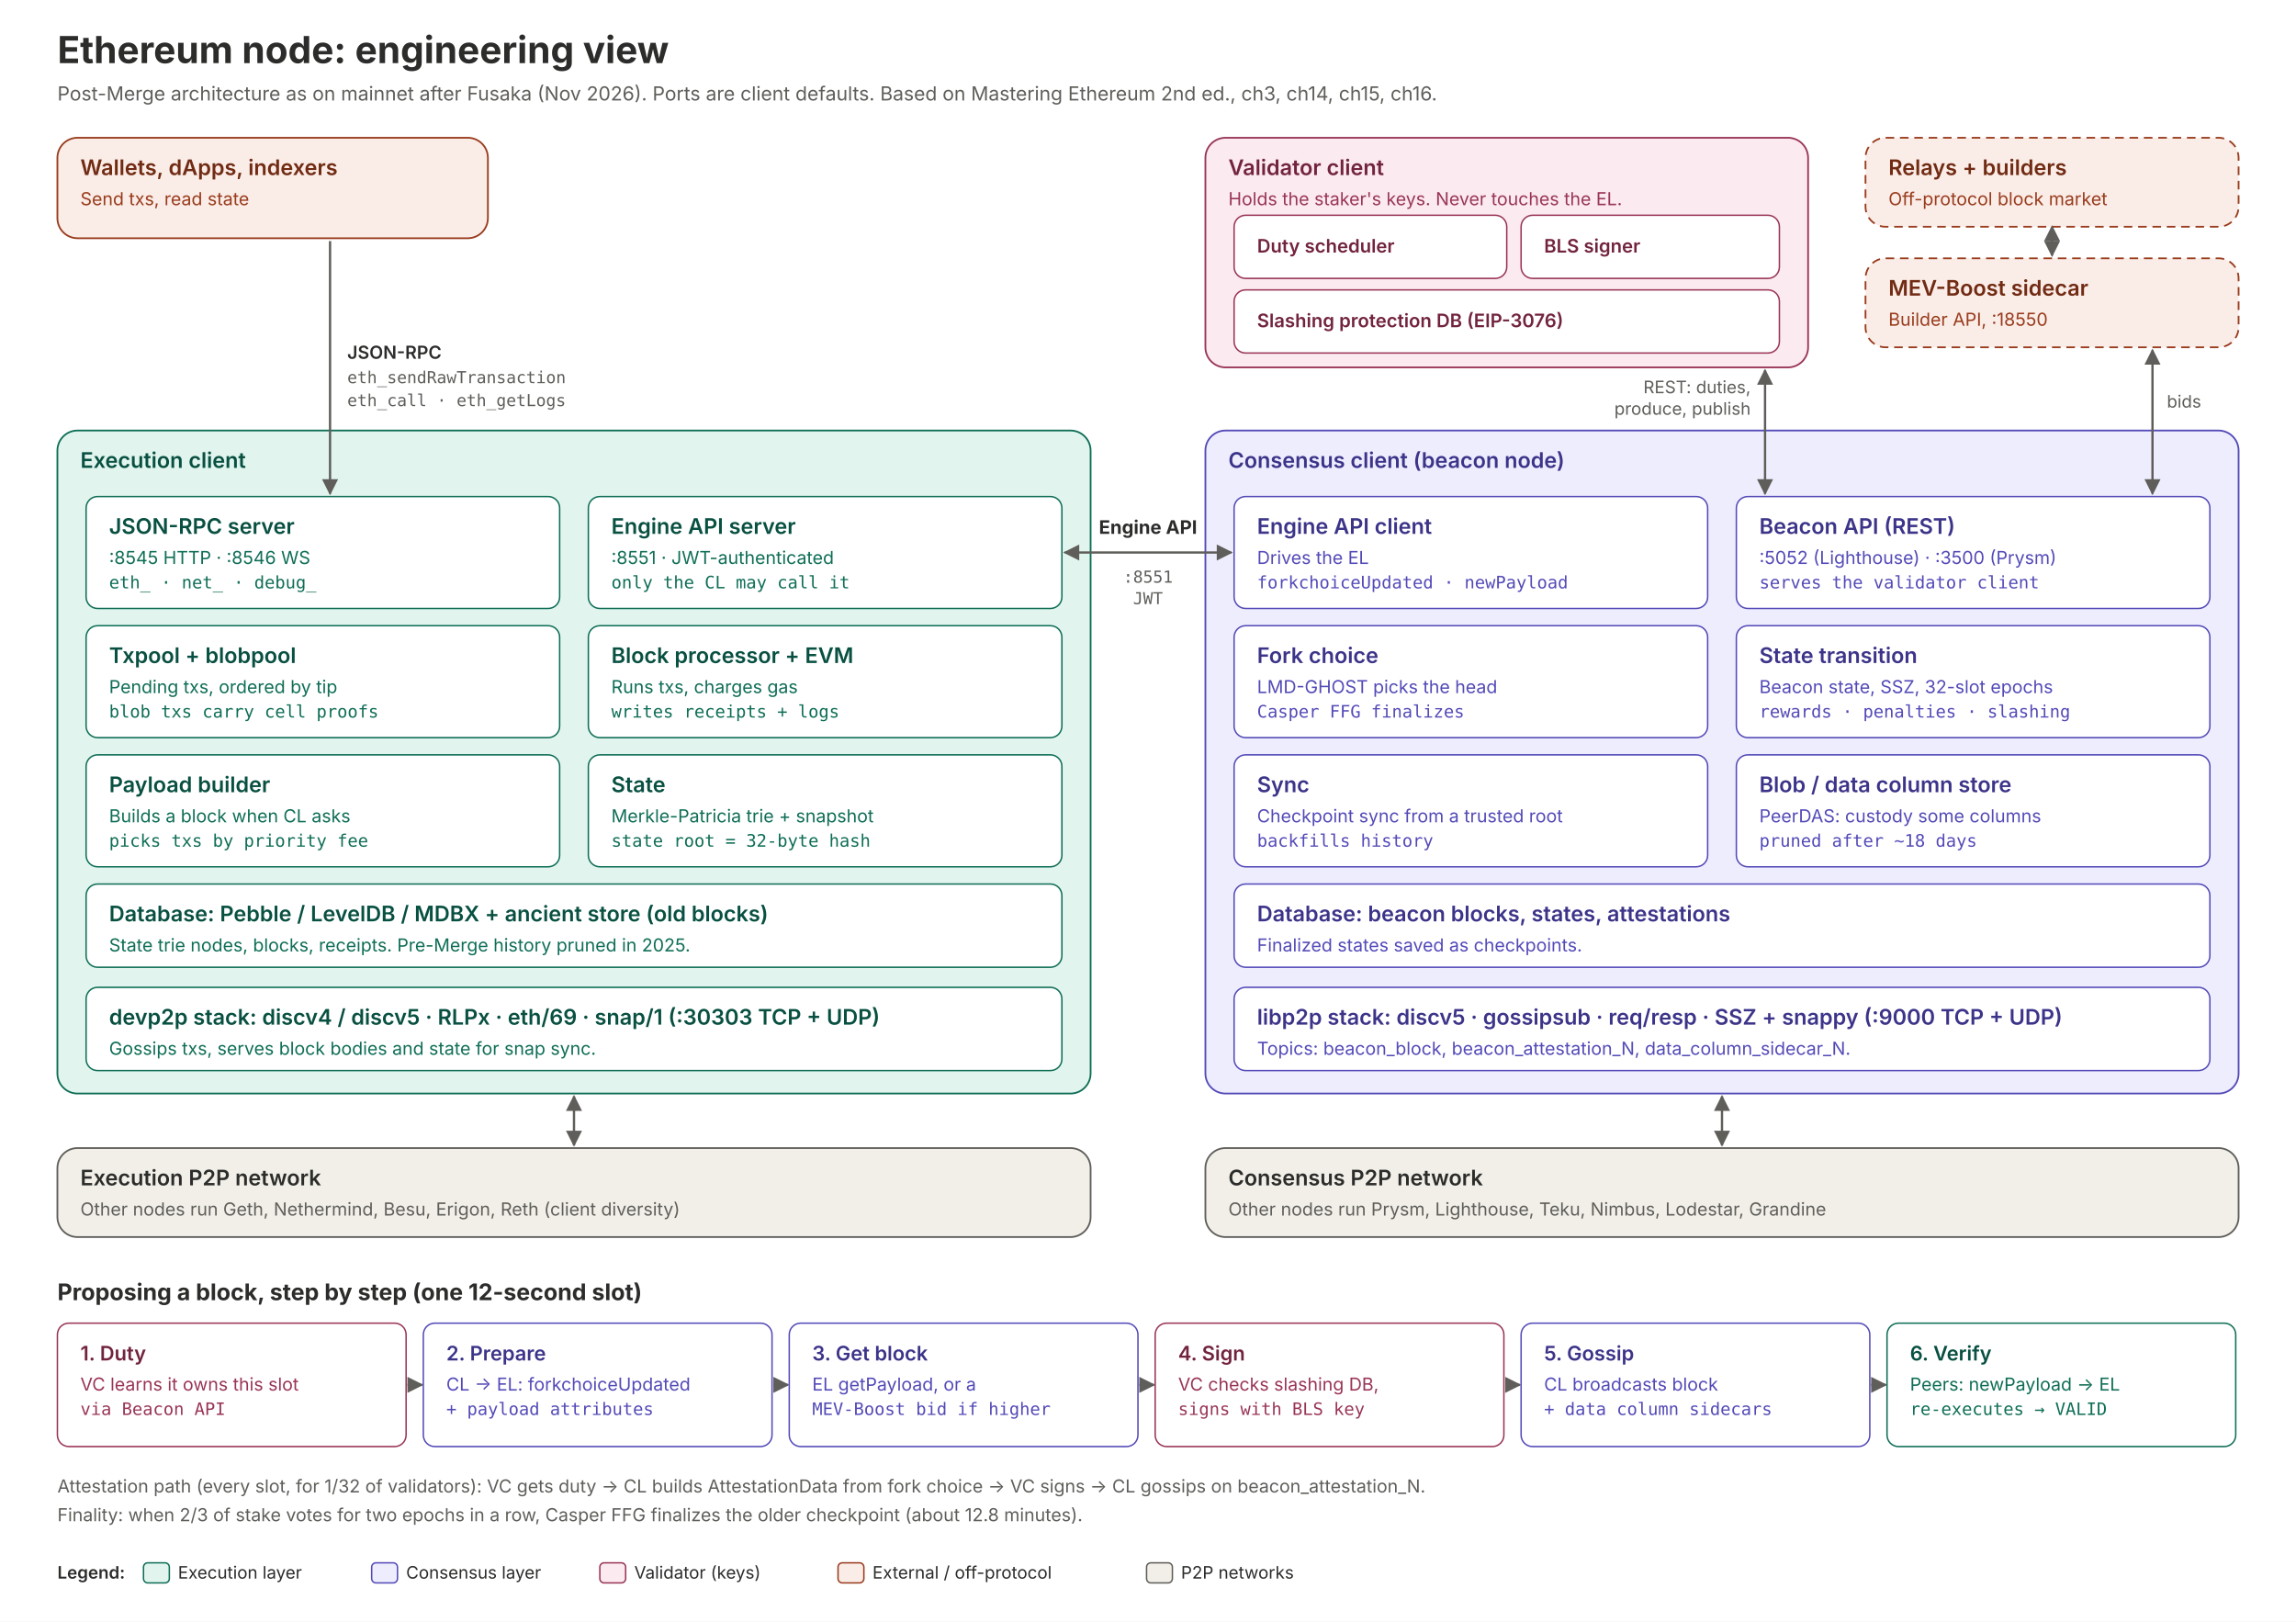
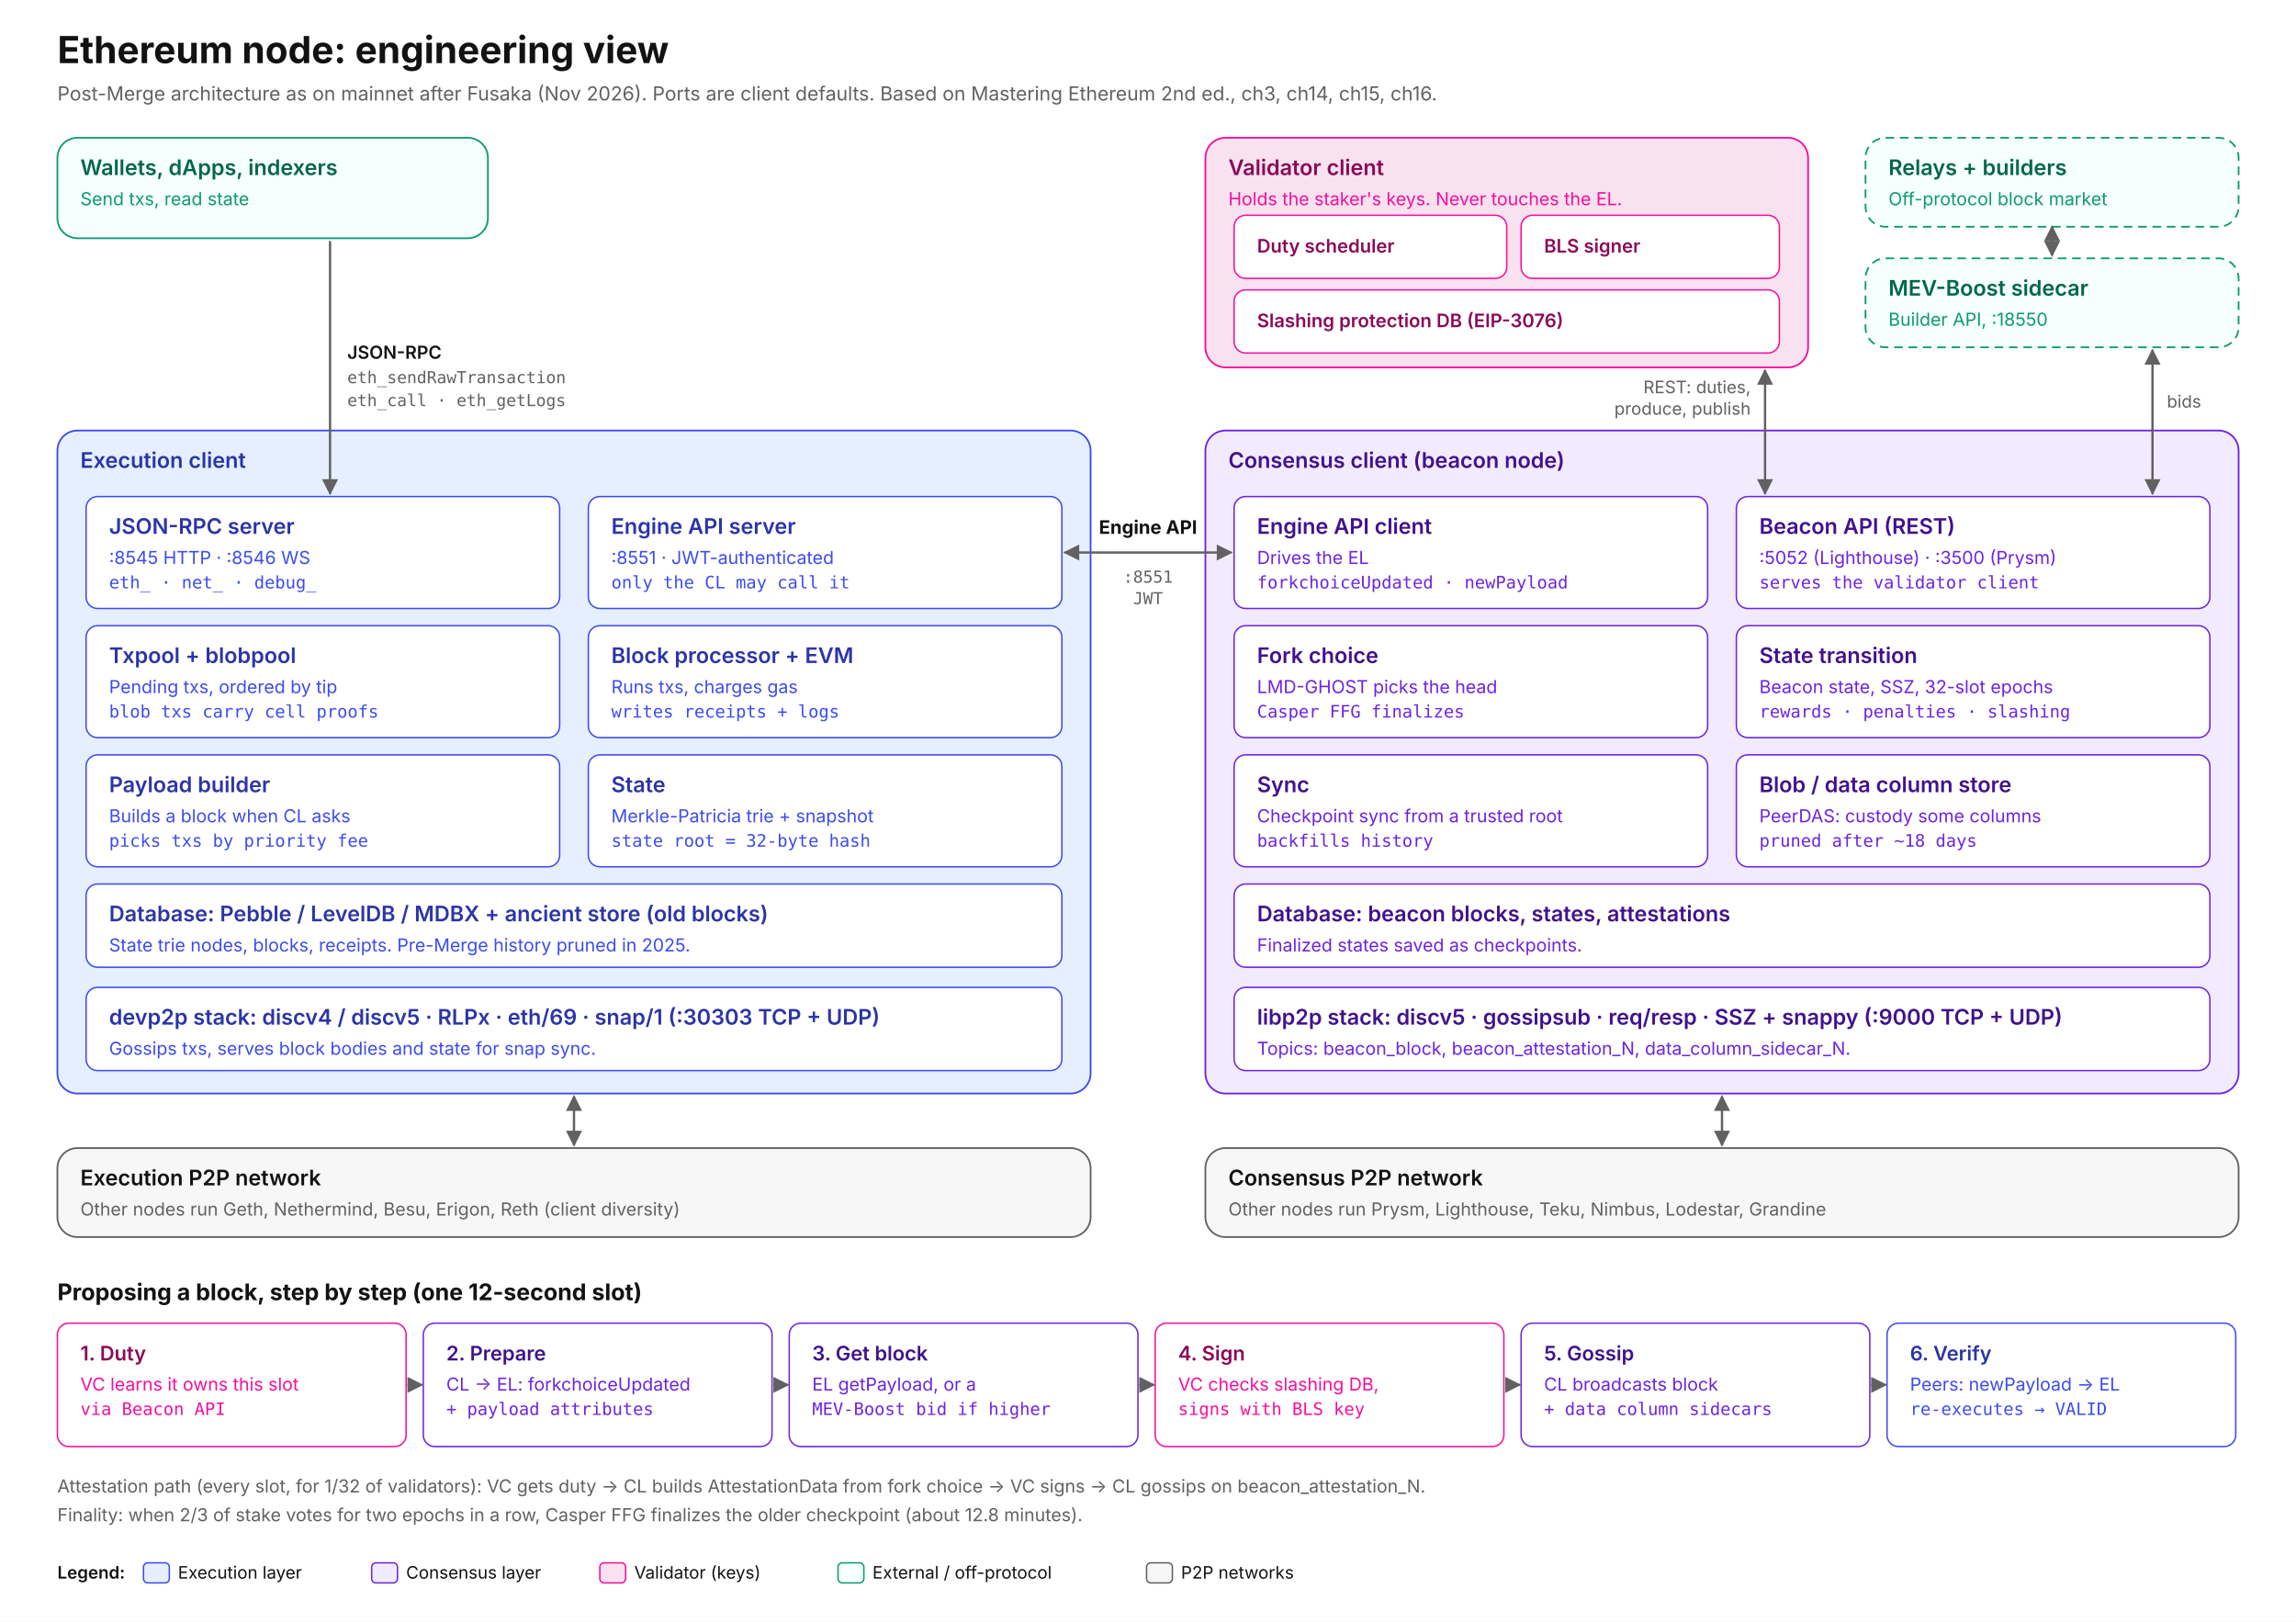
<svg xmlns="http://www.w3.org/2000/svg" viewBox="0 0 1600 1130" width="1600" height="1130" font-family="Inter, DejaVu Sans, sans-serif" role="img" aria-label="Engineering view of an Ethereum node: execution client, consensus client, validator client, their interfaces, ports and networks.">
  <defs>
    <marker id="a" viewBox="0 0 10 10" refX="9" refY="5" markerWidth="7" markerHeight="7" orient="auto-start-reverse">
-       <path d="M0,0 L10,5 L0,10 z" fill="#5F5E5A" />
+       <path d="M0,0 L10,5 L0,10 z" fill="#616161" />
    </marker>
  </defs>
  <rect width="1600" height="1130" fill="#FFFFFF" />
-   <text x="40" y="44" font-size="26" font-weight="700" fill="#2C2C2A" text-anchor="start">Ethereum node: engineering view</text>
-   <text x="40" y="70" font-size="13.5" font-weight="400" fill="#5F5E5A" text-anchor="start">Post-Merge architecture as on mainnet after Fusaka (Nov 2026). Ports are client defaults. Based on Mastering Ethereum 2nd ed., ch3, ch14, ch15, ch16.</text>
-   <rect x="40" y="96" width="300" height="70" rx="14" fill="#FAECE7" stroke="#993C1D" stroke-width="1.2" />
-   <text x="56" y="122" font-size="15" font-weight="600" fill="#712B13" text-anchor="start">Wallets, dApps, indexers</text>
-   <text x="56" y="143" font-size="12.5" font-weight="400" fill="#993C1D" text-anchor="start">Send txs, read state</text>
-   <rect x="840" y="96" width="420" height="160" rx="14" fill="#FBEAF0" stroke="#993556" stroke-width="1.2" />
-   <text x="856" y="122" font-size="15" font-weight="600" fill="#72243E" text-anchor="start">Validator client</text>
-   <text x="856" y="143" font-size="12.5" font-weight="400" fill="#993556" text-anchor="start">Holds the staker's keys. Never touches the EL.</text>
-   <rect x="860" y="150" width="190" height="44" rx="8" fill="#FFFFFF" stroke="#993556" stroke-width="1" />
-   <text x="876" y="176" font-size="13" font-weight="600" fill="#72243E" text-anchor="start">Duty scheduler</text>
-   <rect x="1060" y="150" width="180" height="44" rx="8" fill="#FFFFFF" stroke="#993556" stroke-width="1" />
-   <text x="1076" y="176" font-size="13" font-weight="600" fill="#72243E" text-anchor="start">BLS signer</text>
-   <rect x="860" y="202" width="380" height="44" rx="8" fill="#FFFFFF" stroke="#993556" stroke-width="1" />
-   <text x="876" y="228" font-size="13" font-weight="600" fill="#72243E" text-anchor="start">Slashing protection DB (EIP-3076)</text>
-   <rect x="1300" y="96" width="260" height="62" rx="14" fill="#FAECE7" stroke="#993C1D" stroke-width="1.2" stroke-dasharray="6 4" />
-   <text x="1316" y="122" font-size="15" font-weight="600" fill="#712B13" text-anchor="start">Relays + builders</text>
-   <text x="1316" y="143" font-size="12.5" font-weight="400" fill="#993C1D" text-anchor="start">Off-protocol block market</text>
-   <rect x="1300" y="180" width="260" height="62" rx="14" fill="#FAECE7" stroke="#993C1D" stroke-width="1.2" stroke-dasharray="6 4" />
-   <text x="1316" y="206" font-size="15" font-weight="600" fill="#712B13" text-anchor="start">MEV-Boost sidecar</text>
-   <text x="1316" y="227" font-size="12.5" font-weight="400" fill="#993C1D" text-anchor="start">Builder API, :18550</text>
-   <line x1="1430" y1="158" x2="1430" y2="178" stroke="#5F5E5A" stroke-width="1.6" marker-end="url(#a)" marker-start="url(#a)" />
-   <rect x="40" y="300" width="720" height="462" rx="14" fill="#E1F5EE" stroke="#0F6E56" stroke-width="1.2" />
-   <text x="56" y="326" font-size="15" font-weight="600" fill="#085041" text-anchor="start">Execution client</text>
-   <rect x="60" y="346" width="330" height="78" rx="8" fill="#FFFFFF" stroke="#0F6E56" stroke-width="1" />
-   <text x="76" y="372" font-size="15" font-weight="600" fill="#085041" text-anchor="start">JSON-RPC server</text>
-   <text x="76" y="393" font-size="12.5" font-weight="400" fill="#0F6E56" text-anchor="start">:8545 HTTP · :8546 WS</text>
-   <text x="76" y="410" font-size="12" font-weight="400" fill="#0F6E56" text-anchor="start" font-family="JetBrains Mono, DejaVu Sans Mono, monospace">eth_ · net_ · debug_</text>
-   <rect x="410" y="346" width="330" height="78" rx="8" fill="#FFFFFF" stroke="#0F6E56" stroke-width="1" />
-   <text x="426" y="372" font-size="15" font-weight="600" fill="#085041" text-anchor="start">Engine API server</text>
-   <text x="426" y="393" font-size="12.5" font-weight="400" fill="#0F6E56" text-anchor="start">:8551 · JWT-authenticated</text>
-   <text x="426" y="410" font-size="12" font-weight="400" fill="#0F6E56" text-anchor="start" font-family="JetBrains Mono, DejaVu Sans Mono, monospace">only the CL may call it</text>
-   <rect x="60" y="436" width="330" height="78" rx="8" fill="#FFFFFF" stroke="#0F6E56" stroke-width="1" />
-   <text x="76" y="462" font-size="15" font-weight="600" fill="#085041" text-anchor="start">Txpool + blobpool</text>
-   <text x="76" y="483" font-size="12.5" font-weight="400" fill="#0F6E56" text-anchor="start">Pending txs, ordered by tip</text>
-   <text x="76" y="500" font-size="12" font-weight="400" fill="#0F6E56" text-anchor="start" font-family="JetBrains Mono, DejaVu Sans Mono, monospace">blob txs carry cell proofs</text>
-   <rect x="410" y="436" width="330" height="78" rx="8" fill="#FFFFFF" stroke="#0F6E56" stroke-width="1" />
-   <text x="426" y="462" font-size="15" font-weight="600" fill="#085041" text-anchor="start">Block processor + EVM</text>
-   <text x="426" y="483" font-size="12.5" font-weight="400" fill="#0F6E56" text-anchor="start">Runs txs, charges gas</text>
-   <text x="426" y="500" font-size="12" font-weight="400" fill="#0F6E56" text-anchor="start" font-family="JetBrains Mono, DejaVu Sans Mono, monospace">writes receipts + logs</text>
-   <rect x="60" y="526" width="330" height="78" rx="8" fill="#FFFFFF" stroke="#0F6E56" stroke-width="1" />
-   <text x="76" y="552" font-size="15" font-weight="600" fill="#085041" text-anchor="start">Payload builder</text>
-   <text x="76" y="573" font-size="12.5" font-weight="400" fill="#0F6E56" text-anchor="start">Builds a block when CL asks</text>
-   <text x="76" y="590" font-size="12" font-weight="400" fill="#0F6E56" text-anchor="start" font-family="JetBrains Mono, DejaVu Sans Mono, monospace">picks txs by priority fee</text>
-   <rect x="410" y="526" width="330" height="78" rx="8" fill="#FFFFFF" stroke="#0F6E56" stroke-width="1" />
-   <text x="426" y="552" font-size="15" font-weight="600" fill="#085041" text-anchor="start">State</text>
-   <text x="426" y="573" font-size="12.5" font-weight="400" fill="#0F6E56" text-anchor="start">Merkle-Patricia trie + snapshot</text>
-   <text x="426" y="590" font-size="12" font-weight="400" fill="#0F6E56" text-anchor="start" font-family="JetBrains Mono, DejaVu Sans Mono, monospace">state root = 32-byte hash</text>
-   <rect x="60" y="616" width="680" height="58" rx="8" fill="#FFFFFF" stroke="#0F6E56" stroke-width="1" />
-   <text x="76" y="642" font-size="15" font-weight="600" fill="#085041" text-anchor="start">Database: Pebble / LevelDB / MDBX  +  ancient store (old blocks)</text>
-   <text x="76" y="663" font-size="12.5" font-weight="400" fill="#0F6E56" text-anchor="start">State trie nodes, blocks, receipts. Pre-Merge history pruned in 2025.</text>
-   <rect x="60" y="688" width="680" height="58" rx="8" fill="#FFFFFF" stroke="#0F6E56" stroke-width="1" />
-   <text x="76" y="714" font-size="15" font-weight="600" fill="#085041" text-anchor="start">devp2p stack: discv4 / discv5 · RLPx · eth/69 · snap/1   (:30303 TCP + UDP)</text>
-   <text x="76" y="735" font-size="12.5" font-weight="400" fill="#0F6E56" text-anchor="start">Gossips txs, serves block bodies and state for snap sync.</text>
-   <rect x="840" y="300" width="720" height="462" rx="14" fill="#EEEDFE" stroke="#534AB7" stroke-width="1.2" />
-   <text x="856" y="326" font-size="15" font-weight="600" fill="#3C3489" text-anchor="start">Consensus client (beacon node)</text>
-   <rect x="860" y="346" width="330" height="78" rx="8" fill="#FFFFFF" stroke="#534AB7" stroke-width="1" />
-   <text x="876" y="372" font-size="15" font-weight="600" fill="#3C3489" text-anchor="start">Engine API client</text>
-   <text x="876" y="393" font-size="12.5" font-weight="400" fill="#534AB7" text-anchor="start">Drives the EL</text>
-   <text x="876" y="410" font-size="12" font-weight="400" fill="#534AB7" text-anchor="start" font-family="JetBrains Mono, DejaVu Sans Mono, monospace">forkchoiceUpdated · newPayload</text>
-   <rect x="1210" y="346" width="330" height="78" rx="8" fill="#FFFFFF" stroke="#534AB7" stroke-width="1" />
-   <text x="1226" y="372" font-size="15" font-weight="600" fill="#3C3489" text-anchor="start">Beacon API (REST)</text>
-   <text x="1226" y="393" font-size="12.5" font-weight="400" fill="#534AB7" text-anchor="start">:5052 (Lighthouse) · :3500 (Prysm)</text>
-   <text x="1226" y="410" font-size="12" font-weight="400" fill="#534AB7" text-anchor="start" font-family="JetBrains Mono, DejaVu Sans Mono, monospace">serves the validator client</text>
-   <rect x="860" y="436" width="330" height="78" rx="8" fill="#FFFFFF" stroke="#534AB7" stroke-width="1" />
-   <text x="876" y="462" font-size="15" font-weight="600" fill="#3C3489" text-anchor="start">Fork choice</text>
-   <text x="876" y="483" font-size="12.5" font-weight="400" fill="#534AB7" text-anchor="start">LMD-GHOST picks the head</text>
-   <text x="876" y="500" font-size="12" font-weight="400" fill="#534AB7" text-anchor="start" font-family="JetBrains Mono, DejaVu Sans Mono, monospace">Casper FFG finalizes</text>
-   <rect x="1210" y="436" width="330" height="78" rx="8" fill="#FFFFFF" stroke="#534AB7" stroke-width="1" />
-   <text x="1226" y="462" font-size="15" font-weight="600" fill="#3C3489" text-anchor="start">State transition</text>
-   <text x="1226" y="483" font-size="12.5" font-weight="400" fill="#534AB7" text-anchor="start">Beacon state, SSZ, 32-slot epochs</text>
-   <text x="1226" y="500" font-size="12" font-weight="400" fill="#534AB7" text-anchor="start" font-family="JetBrains Mono, DejaVu Sans Mono, monospace">rewards · penalties · slashing</text>
-   <rect x="860" y="526" width="330" height="78" rx="8" fill="#FFFFFF" stroke="#534AB7" stroke-width="1" />
-   <text x="876" y="552" font-size="15" font-weight="600" fill="#3C3489" text-anchor="start">Sync</text>
-   <text x="876" y="573" font-size="12.5" font-weight="400" fill="#534AB7" text-anchor="start">Checkpoint sync from a trusted root</text>
-   <text x="876" y="590" font-size="12" font-weight="400" fill="#534AB7" text-anchor="start" font-family="JetBrains Mono, DejaVu Sans Mono, monospace">backfills history</text>
-   <rect x="1210" y="526" width="330" height="78" rx="8" fill="#FFFFFF" stroke="#534AB7" stroke-width="1" />
-   <text x="1226" y="552" font-size="15" font-weight="600" fill="#3C3489" text-anchor="start">Blob / data column store</text>
-   <text x="1226" y="573" font-size="12.5" font-weight="400" fill="#534AB7" text-anchor="start">PeerDAS: custody some columns</text>
-   <text x="1226" y="590" font-size="12" font-weight="400" fill="#534AB7" text-anchor="start" font-family="JetBrains Mono, DejaVu Sans Mono, monospace">pruned after ~18 days</text>
-   <rect x="860" y="616" width="680" height="58" rx="8" fill="#FFFFFF" stroke="#534AB7" stroke-width="1" />
-   <text x="876" y="642" font-size="15" font-weight="600" fill="#3C3489" text-anchor="start">Database: beacon blocks, states, attestations</text>
-   <text x="876" y="663" font-size="12.5" font-weight="400" fill="#534AB7" text-anchor="start">Finalized states saved as checkpoints.</text>
-   <rect x="860" y="688" width="680" height="58" rx="8" fill="#FFFFFF" stroke="#534AB7" stroke-width="1" />
-   <text x="876" y="714" font-size="15" font-weight="600" fill="#3C3489" text-anchor="start">libp2p stack: discv5 · gossipsub · req/resp · SSZ + snappy   (:9000 TCP + UDP)</text>
-   <text x="876" y="735" font-size="12.5" font-weight="400" fill="#534AB7" text-anchor="start">Topics: beacon_block, beacon_attestation_N, data_column_sidecar_N.</text>
-   <line x1="742" y1="385" x2="858" y2="385" stroke="#5F5E5A" stroke-width="1.6" marker-end="url(#a)" marker-start="url(#a)" />
-   <text x="800" y="372" font-size="13" font-weight="700" fill="#2C2C2A" text-anchor="middle">Engine API</text>
-   <text x="800" y="406" font-size="11.5" font-weight="400" fill="#5F5E5A" text-anchor="middle" font-family="JetBrains Mono, DejaVu Sans Mono, monospace">:8551</text>
-   <text x="800" y="421" font-size="11.5" font-weight="400" fill="#5F5E5A" text-anchor="middle" font-family="JetBrains Mono, DejaVu Sans Mono, monospace">JWT</text>
-   <line x1="230" y1="168" x2="230" y2="344" stroke="#5F5E5A" stroke-width="1.6" marker-end="url(#a)" />
-   <text x="242" y="250" font-size="12.5" font-weight="600" fill="#2C2C2A" text-anchor="start">JSON-RPC</text>
-   <text x="242" y="267" font-size="11.5" font-weight="400" fill="#5F5E5A" text-anchor="start" font-family="JetBrains Mono, DejaVu Sans Mono, monospace">eth_sendRawTransaction</text>
-   <text x="242" y="283" font-size="11.5" font-weight="400" fill="#5F5E5A" text-anchor="start" font-family="JetBrains Mono, DejaVu Sans Mono, monospace">eth_call · eth_getLogs</text>
-   <line x1="1230" y1="258" x2="1230" y2="344" stroke="#5F5E5A" stroke-width="1.6" marker-end="url(#a)" marker-start="url(#a)" />
-   <text x="1220" y="274" font-size="12" font-weight="400" fill="#5F5E5A" text-anchor="end">REST: duties,</text>
-   <text x="1220" y="289" font-size="12" font-weight="400" fill="#5F5E5A" text-anchor="end">produce, publish</text>
-   <line x1="1500" y1="244" x2="1500" y2="344" stroke="#5F5E5A" stroke-width="1.6" marker-end="url(#a)" marker-start="url(#a)" />
-   <text x="1510" y="284" font-size="12" font-weight="400" fill="#5F5E5A" text-anchor="start">bids</text>
-   <rect x="40" y="800" width="720" height="62" rx="14" fill="#F1EFE8" stroke="#5F5E5A" stroke-width="1.2" />
-   <text x="56" y="826" font-size="15" font-weight="600" fill="#2C2C2A" text-anchor="start">Execution P2P network</text>
-   <text x="56" y="847" font-size="12.5" font-weight="400" fill="#5F5E5A" text-anchor="start">Other nodes run Geth, Nethermind, Besu, Erigon, Reth (client diversity)</text>
-   <rect x="840" y="800" width="720" height="62" rx="14" fill="#F1EFE8" stroke="#5F5E5A" stroke-width="1.2" />
-   <text x="856" y="826" font-size="15" font-weight="600" fill="#2C2C2A" text-anchor="start">Consensus P2P network</text>
-   <text x="856" y="847" font-size="12.5" font-weight="400" fill="#5F5E5A" text-anchor="start">Other nodes run Prysm, Lighthouse, Teku, Nimbus, Lodestar, Grandine</text>
-   <line x1="400" y1="764" x2="400" y2="798" stroke="#5F5E5A" stroke-width="1.6" marker-end="url(#a)" marker-start="url(#a)" />
-   <line x1="1200" y1="764" x2="1200" y2="798" stroke="#5F5E5A" stroke-width="1.6" marker-end="url(#a)" marker-start="url(#a)" />
-   <text x="40" y="906" font-size="16" font-weight="700" fill="#2C2C2A" text-anchor="start">Proposing a block, step by step (one 12-second slot)</text>
-   <rect x="40" y="922" width="243" height="86" rx="8" fill="#FFFFFF" stroke="#993556" stroke-width="1" />
-   <text x="56" y="948" font-size="14" font-weight="600" fill="#72243E" text-anchor="start">1. Duty</text>
-   <text x="56" y="969" font-size="12.5" font-weight="400" fill="#993556" text-anchor="start">VC learns it owns this slot</text>
-   <text x="56" y="986" font-size="12" font-weight="400" fill="#993556" text-anchor="start" font-family="JetBrains Mono, DejaVu Sans Mono, monospace">via Beacon API</text>
-   <line x1="284" y1="965" x2="294" y2="965" stroke="#5F5E5A" stroke-width="1.6" marker-end="url(#a)" />
-   <rect x="295" y="922" width="243" height="86" rx="8" fill="#FFFFFF" stroke="#534AB7" stroke-width="1" />
-   <text x="311" y="948" font-size="14" font-weight="600" fill="#3C3489" text-anchor="start">2. Prepare</text>
-   <text x="311" y="969" font-size="12.5" font-weight="400" fill="#534AB7" text-anchor="start">CL → EL: forkchoiceUpdated</text>
-   <text x="311" y="986" font-size="12" font-weight="400" fill="#534AB7" text-anchor="start" font-family="JetBrains Mono, DejaVu Sans Mono, monospace">+ payload attributes</text>
-   <line x1="539" y1="965" x2="549" y2="965" stroke="#5F5E5A" stroke-width="1.6" marker-end="url(#a)" />
-   <rect x="550" y="922" width="243" height="86" rx="8" fill="#FFFFFF" stroke="#534AB7" stroke-width="1" />
-   <text x="566" y="948" font-size="14" font-weight="600" fill="#3C3489" text-anchor="start">3. Get block</text>
-   <text x="566" y="969" font-size="12.5" font-weight="400" fill="#534AB7" text-anchor="start">EL getPayload, or a</text>
-   <text x="566" y="986" font-size="12" font-weight="400" fill="#534AB7" text-anchor="start" font-family="JetBrains Mono, DejaVu Sans Mono, monospace">MEV-Boost bid if higher</text>
-   <line x1="794" y1="965" x2="804" y2="965" stroke="#5F5E5A" stroke-width="1.6" marker-end="url(#a)" />
-   <rect x="805" y="922" width="243" height="86" rx="8" fill="#FFFFFF" stroke="#993556" stroke-width="1" />
-   <text x="821" y="948" font-size="14" font-weight="600" fill="#72243E" text-anchor="start">4. Sign</text>
-   <text x="821" y="969" font-size="12.5" font-weight="400" fill="#993556" text-anchor="start">VC checks slashing DB,</text>
-   <text x="821" y="986" font-size="12" font-weight="400" fill="#993556" text-anchor="start" font-family="JetBrains Mono, DejaVu Sans Mono, monospace">signs with BLS key</text>
-   <line x1="1049" y1="965" x2="1059" y2="965" stroke="#5F5E5A" stroke-width="1.6" marker-end="url(#a)" />
-   <rect x="1060" y="922" width="243" height="86" rx="8" fill="#FFFFFF" stroke="#534AB7" stroke-width="1" />
-   <text x="1076" y="948" font-size="14" font-weight="600" fill="#3C3489" text-anchor="start">5. Gossip</text>
-   <text x="1076" y="969" font-size="12.5" font-weight="400" fill="#534AB7" text-anchor="start">CL broadcasts block</text>
-   <text x="1076" y="986" font-size="12" font-weight="400" fill="#534AB7" text-anchor="start" font-family="JetBrains Mono, DejaVu Sans Mono, monospace">+ data column sidecars</text>
-   <line x1="1304" y1="965" x2="1314" y2="965" stroke="#5F5E5A" stroke-width="1.6" marker-end="url(#a)" />
-   <rect x="1315" y="922" width="243" height="86" rx="8" fill="#FFFFFF" stroke="#0F6E56" stroke-width="1" />
-   <text x="1331" y="948" font-size="14" font-weight="600" fill="#085041" text-anchor="start">6. Verify</text>
-   <text x="1331" y="969" font-size="12.5" font-weight="400" fill="#0F6E56" text-anchor="start">Peers: newPayload → EL</text>
-   <text x="1331" y="986" font-size="12" font-weight="400" fill="#0F6E56" text-anchor="start" font-family="JetBrains Mono, DejaVu Sans Mono, monospace">re-executes → VALID</text>
-   <text x="40" y="1040" font-size="12.5" font-weight="400" fill="#5F5E5A" text-anchor="start">Attestation path (every slot, for 1/32 of validators): VC gets duty → CL builds AttestationData from fork choice → VC signs → CL gossips on beacon_attestation_N.</text>
-   <text x="40" y="1060" font-size="12.5" font-weight="400" fill="#5F5E5A" text-anchor="start">Finality: when 2/3 of stake votes for two epochs in a row, Casper FFG finalizes the older checkpoint (about 12.8 minutes).</text>
-   <text x="40" y="1100" font-size="12" font-weight="600" fill="#2C2C2A" text-anchor="start">Legend:</text>
-   <rect x="100" y="1089" width="18" height="14" rx="3" fill="#E1F5EE" stroke="#0F6E56" />
-   <text x="124" y="1100" font-size="12" font-weight="400" fill="#2C2C2A" text-anchor="start">Execution layer</text>
-   <rect x="259" y="1089" width="18" height="14" rx="3" fill="#EEEDFE" stroke="#534AB7" />
-   <text x="283" y="1100" font-size="12" font-weight="400" fill="#2C2C2A" text-anchor="start">Consensus layer</text>
-   <rect x="418" y="1089" width="18" height="14" rx="3" fill="#FBEAF0" stroke="#993556" />
-   <text x="442" y="1100" font-size="12" font-weight="400" fill="#2C2C2A" text-anchor="start">Validator (keys)</text>
-   <rect x="584" y="1089" width="18" height="14" rx="3" fill="#FAECE7" stroke="#993C1D" />
-   <text x="608" y="1100" font-size="12" font-weight="400" fill="#2C2C2A" text-anchor="start">External / off-protocol</text>
-   <rect x="799" y="1089" width="18" height="14" rx="3" fill="#F1EFE8" stroke="#5F5E5A" />
-   <text x="823" y="1100" font-size="12" font-weight="400" fill="#2C2C2A" text-anchor="start">P2P networks</text>
+   <text x="40" y="44" font-size="26" font-weight="700" fill="#121212" text-anchor="start">Ethereum node: engineering view</text>
+   <text x="40" y="70" font-size="13.5" font-weight="400" fill="#616161" text-anchor="start">Post-Merge architecture as on mainnet after Fusaka (Nov 2026). Ports are client defaults. Based on Mastering Ethereum 2nd ed., ch3, ch14, ch15, ch16.</text>
+   <rect x="40" y="96" width="300" height="70" rx="14" fill="#F5FFFC" stroke="#0F9972" stroke-width="1.2" />
+   <text x="56" y="122" font-size="15" font-weight="600" fill="#04674B" text-anchor="start">Wallets, dApps, indexers</text>
+   <text x="56" y="143" font-size="12.5" font-weight="400" fill="#0F9972" text-anchor="start">Send txs, read state</text>
+   <rect x="840" y="96" width="420" height="160" rx="14" fill="#F8E2EF" stroke="#F60E9D" stroke-width="1.2" />
+   <text x="856" y="122" font-size="15" font-weight="600" fill="#8A0A59" text-anchor="start">Validator client</text>
+   <text x="856" y="143" font-size="12.5" font-weight="400" fill="#F60E9D" text-anchor="start">Holds the staker's keys. Never touches the EL.</text>
+   <rect x="860" y="150" width="190" height="44" rx="8" fill="#FFFFFF" stroke="#F60E9D" stroke-width="1" />
+   <text x="876" y="176" font-size="13" font-weight="600" fill="#8A0A59" text-anchor="start">Duty scheduler</text>
+   <rect x="1060" y="150" width="180" height="44" rx="8" fill="#FFFFFF" stroke="#F60E9D" stroke-width="1" />
+   <text x="1076" y="176" font-size="13" font-weight="600" fill="#8A0A59" text-anchor="start">BLS signer</text>
+   <rect x="860" y="202" width="380" height="44" rx="8" fill="#FFFFFF" stroke="#F60E9D" stroke-width="1" />
+   <text x="876" y="228" font-size="13" font-weight="600" fill="#8A0A59" text-anchor="start">Slashing protection DB (EIP-3076)</text>
+   <rect x="1300" y="96" width="260" height="62" rx="14" fill="#F5FFFC" stroke="#0F9972" stroke-width="1.2" stroke-dasharray="6 4" />
+   <text x="1316" y="122" font-size="15" font-weight="600" fill="#04674B" text-anchor="start">Relays + builders</text>
+   <text x="1316" y="143" font-size="12.5" font-weight="400" fill="#0F9972" text-anchor="start">Off-protocol block market</text>
+   <rect x="1300" y="180" width="260" height="62" rx="14" fill="#F5FFFC" stroke="#0F9972" stroke-width="1.2" stroke-dasharray="6 4" />
+   <text x="1316" y="206" font-size="15" font-weight="600" fill="#04674B" text-anchor="start">MEV-Boost sidecar</text>
+   <text x="1316" y="227" font-size="12.5" font-weight="400" fill="#0F9972" text-anchor="start">Builder API, :18550</text>
+   <line x1="1430" y1="158" x2="1430" y2="178" stroke="#616161" stroke-width="1.6" marker-end="url(#a)" marker-start="url(#a)" />
+   <rect x="40" y="300" width="720" height="462" rx="14" fill="#E5EFFF" stroke="#3D4CEB" stroke-width="1.2" />
+   <text x="56" y="326" font-size="15" font-weight="600" fill="#2B35A6" text-anchor="start">Execution client</text>
+   <rect x="60" y="346" width="330" height="78" rx="8" fill="#FFFFFF" stroke="#3D4CEB" stroke-width="1" />
+   <text x="76" y="372" font-size="15" font-weight="600" fill="#2B35A6" text-anchor="start">JSON-RPC server</text>
+   <text x="76" y="393" font-size="12.5" font-weight="400" fill="#3D4CEB" text-anchor="start">:8545 HTTP · :8546 WS</text>
+   <text x="76" y="410" font-size="12" font-weight="400" fill="#3D4CEB" text-anchor="start" font-family="IBM Plex Mono, DejaVu Sans Mono, monospace">eth_ · net_ · debug_</text>
+   <rect x="410" y="346" width="330" height="78" rx="8" fill="#FFFFFF" stroke="#3D4CEB" stroke-width="1" />
+   <text x="426" y="372" font-size="15" font-weight="600" fill="#2B35A6" text-anchor="start">Engine API server</text>
+   <text x="426" y="393" font-size="12.5" font-weight="400" fill="#3D4CEB" text-anchor="start">:8551 · JWT-authenticated</text>
+   <text x="426" y="410" font-size="12" font-weight="400" fill="#3D4CEB" text-anchor="start" font-family="IBM Plex Mono, DejaVu Sans Mono, monospace">only the CL may call it</text>
+   <rect x="60" y="436" width="330" height="78" rx="8" fill="#FFFFFF" stroke="#3D4CEB" stroke-width="1" />
+   <text x="76" y="462" font-size="15" font-weight="600" fill="#2B35A6" text-anchor="start">Txpool + blobpool</text>
+   <text x="76" y="483" font-size="12.5" font-weight="400" fill="#3D4CEB" text-anchor="start">Pending txs, ordered by tip</text>
+   <text x="76" y="500" font-size="12" font-weight="400" fill="#3D4CEB" text-anchor="start" font-family="IBM Plex Mono, DejaVu Sans Mono, monospace">blob txs carry cell proofs</text>
+   <rect x="410" y="436" width="330" height="78" rx="8" fill="#FFFFFF" stroke="#3D4CEB" stroke-width="1" />
+   <text x="426" y="462" font-size="15" font-weight="600" fill="#2B35A6" text-anchor="start">Block processor + EVM</text>
+   <text x="426" y="483" font-size="12.5" font-weight="400" fill="#3D4CEB" text-anchor="start">Runs txs, charges gas</text>
+   <text x="426" y="500" font-size="12" font-weight="400" fill="#3D4CEB" text-anchor="start" font-family="IBM Plex Mono, DejaVu Sans Mono, monospace">writes receipts + logs</text>
+   <rect x="60" y="526" width="330" height="78" rx="8" fill="#FFFFFF" stroke="#3D4CEB" stroke-width="1" />
+   <text x="76" y="552" font-size="15" font-weight="600" fill="#2B35A6" text-anchor="start">Payload builder</text>
+   <text x="76" y="573" font-size="12.5" font-weight="400" fill="#3D4CEB" text-anchor="start">Builds a block when CL asks</text>
+   <text x="76" y="590" font-size="12" font-weight="400" fill="#3D4CEB" text-anchor="start" font-family="IBM Plex Mono, DejaVu Sans Mono, monospace">picks txs by priority fee</text>
+   <rect x="410" y="526" width="330" height="78" rx="8" fill="#FFFFFF" stroke="#3D4CEB" stroke-width="1" />
+   <text x="426" y="552" font-size="15" font-weight="600" fill="#2B35A6" text-anchor="start">State</text>
+   <text x="426" y="573" font-size="12.5" font-weight="400" fill="#3D4CEB" text-anchor="start">Merkle-Patricia trie + snapshot</text>
+   <text x="426" y="590" font-size="12" font-weight="400" fill="#3D4CEB" text-anchor="start" font-family="IBM Plex Mono, DejaVu Sans Mono, monospace">state root = 32-byte hash</text>
+   <rect x="60" y="616" width="680" height="58" rx="8" fill="#FFFFFF" stroke="#3D4CEB" stroke-width="1" />
+   <text x="76" y="642" font-size="15" font-weight="600" fill="#2B35A6" text-anchor="start">Database: Pebble / LevelDB / MDBX  +  ancient store (old blocks)</text>
+   <text x="76" y="663" font-size="12.5" font-weight="400" fill="#3D4CEB" text-anchor="start">State trie nodes, blocks, receipts. Pre-Merge history pruned in 2025.</text>
+   <rect x="60" y="688" width="680" height="58" rx="8" fill="#FFFFFF" stroke="#3D4CEB" stroke-width="1" />
+   <text x="76" y="714" font-size="15" font-weight="600" fill="#2B35A6" text-anchor="start">devp2p stack: discv4 / discv5 · RLPx · eth/69 · snap/1   (:30303 TCP + UDP)</text>
+   <text x="76" y="735" font-size="12.5" font-weight="400" fill="#3D4CEB" text-anchor="start">Gossips txs, serves block bodies and state for snap sync.</text>
+   <rect x="840" y="300" width="720" height="462" rx="14" fill="#F2EBFF" stroke="#6C24E0" stroke-width="1.2" />
+   <text x="856" y="326" font-size="15" font-weight="600" fill="#41128C" text-anchor="start">Consensus client (beacon node)</text>
+   <rect x="860" y="346" width="330" height="78" rx="8" fill="#FFFFFF" stroke="#6C24E0" stroke-width="1" />
+   <text x="876" y="372" font-size="15" font-weight="600" fill="#41128C" text-anchor="start">Engine API client</text>
+   <text x="876" y="393" font-size="12.5" font-weight="400" fill="#6C24E0" text-anchor="start">Drives the EL</text>
+   <text x="876" y="410" font-size="12" font-weight="400" fill="#6C24E0" text-anchor="start" font-family="IBM Plex Mono, DejaVu Sans Mono, monospace">forkchoiceUpdated · newPayload</text>
+   <rect x="1210" y="346" width="330" height="78" rx="8" fill="#FFFFFF" stroke="#6C24E0" stroke-width="1" />
+   <text x="1226" y="372" font-size="15" font-weight="600" fill="#41128C" text-anchor="start">Beacon API (REST)</text>
+   <text x="1226" y="393" font-size="12.5" font-weight="400" fill="#6C24E0" text-anchor="start">:5052 (Lighthouse) · :3500 (Prysm)</text>
+   <text x="1226" y="410" font-size="12" font-weight="400" fill="#6C24E0" text-anchor="start" font-family="IBM Plex Mono, DejaVu Sans Mono, monospace">serves the validator client</text>
+   <rect x="860" y="436" width="330" height="78" rx="8" fill="#FFFFFF" stroke="#6C24E0" stroke-width="1" />
+   <text x="876" y="462" font-size="15" font-weight="600" fill="#41128C" text-anchor="start">Fork choice</text>
+   <text x="876" y="483" font-size="12.5" font-weight="400" fill="#6C24E0" text-anchor="start">LMD-GHOST picks the head</text>
+   <text x="876" y="500" font-size="12" font-weight="400" fill="#6C24E0" text-anchor="start" font-family="IBM Plex Mono, DejaVu Sans Mono, monospace">Casper FFG finalizes</text>
+   <rect x="1210" y="436" width="330" height="78" rx="8" fill="#FFFFFF" stroke="#6C24E0" stroke-width="1" />
+   <text x="1226" y="462" font-size="15" font-weight="600" fill="#41128C" text-anchor="start">State transition</text>
+   <text x="1226" y="483" font-size="12.5" font-weight="400" fill="#6C24E0" text-anchor="start">Beacon state, SSZ, 32-slot epochs</text>
+   <text x="1226" y="500" font-size="12" font-weight="400" fill="#6C24E0" text-anchor="start" font-family="IBM Plex Mono, DejaVu Sans Mono, monospace">rewards · penalties · slashing</text>
+   <rect x="860" y="526" width="330" height="78" rx="8" fill="#FFFFFF" stroke="#6C24E0" stroke-width="1" />
+   <text x="876" y="552" font-size="15" font-weight="600" fill="#41128C" text-anchor="start">Sync</text>
+   <text x="876" y="573" font-size="12.5" font-weight="400" fill="#6C24E0" text-anchor="start">Checkpoint sync from a trusted root</text>
+   <text x="876" y="590" font-size="12" font-weight="400" fill="#6C24E0" text-anchor="start" font-family="IBM Plex Mono, DejaVu Sans Mono, monospace">backfills history</text>
+   <rect x="1210" y="526" width="330" height="78" rx="8" fill="#FFFFFF" stroke="#6C24E0" stroke-width="1" />
+   <text x="1226" y="552" font-size="15" font-weight="600" fill="#41128C" text-anchor="start">Blob / data column store</text>
+   <text x="1226" y="573" font-size="12.5" font-weight="400" fill="#6C24E0" text-anchor="start">PeerDAS: custody some columns</text>
+   <text x="1226" y="590" font-size="12" font-weight="400" fill="#6C24E0" text-anchor="start" font-family="IBM Plex Mono, DejaVu Sans Mono, monospace">pruned after ~18 days</text>
+   <rect x="860" y="616" width="680" height="58" rx="8" fill="#FFFFFF" stroke="#6C24E0" stroke-width="1" />
+   <text x="876" y="642" font-size="15" font-weight="600" fill="#41128C" text-anchor="start">Database: beacon blocks, states, attestations</text>
+   <text x="876" y="663" font-size="12.5" font-weight="400" fill="#6C24E0" text-anchor="start">Finalized states saved as checkpoints.</text>
+   <rect x="860" y="688" width="680" height="58" rx="8" fill="#FFFFFF" stroke="#6C24E0" stroke-width="1" />
+   <text x="876" y="714" font-size="15" font-weight="600" fill="#41128C" text-anchor="start">libp2p stack: discv5 · gossipsub · req/resp · SSZ + snappy   (:9000 TCP + UDP)</text>
+   <text x="876" y="735" font-size="12.5" font-weight="400" fill="#6C24E0" text-anchor="start">Topics: beacon_block, beacon_attestation_N, data_column_sidecar_N.</text>
+   <line x1="742" y1="385" x2="858" y2="385" stroke="#616161" stroke-width="1.6" marker-end="url(#a)" marker-start="url(#a)" />
+   <text x="800" y="372" font-size="13" font-weight="700" fill="#121212" text-anchor="middle">Engine API</text>
+   <text x="800" y="406" font-size="11.5" font-weight="400" fill="#616161" text-anchor="middle" font-family="IBM Plex Mono, DejaVu Sans Mono, monospace">:8551</text>
+   <text x="800" y="421" font-size="11.5" font-weight="400" fill="#616161" text-anchor="middle" font-family="IBM Plex Mono, DejaVu Sans Mono, monospace">JWT</text>
+   <line x1="230" y1="168" x2="230" y2="344" stroke="#616161" stroke-width="1.6" marker-end="url(#a)" />
+   <text x="242" y="250" font-size="12.5" font-weight="600" fill="#121212" text-anchor="start">JSON-RPC</text>
+   <text x="242" y="267" font-size="11.5" font-weight="400" fill="#616161" text-anchor="start" font-family="IBM Plex Mono, DejaVu Sans Mono, monospace">eth_sendRawTransaction</text>
+   <text x="242" y="283" font-size="11.5" font-weight="400" fill="#616161" text-anchor="start" font-family="IBM Plex Mono, DejaVu Sans Mono, monospace">eth_call · eth_getLogs</text>
+   <line x1="1230" y1="258" x2="1230" y2="344" stroke="#616161" stroke-width="1.6" marker-end="url(#a)" marker-start="url(#a)" />
+   <text x="1220" y="274" font-size="12" font-weight="400" fill="#616161" text-anchor="end">REST: duties,</text>
+   <text x="1220" y="289" font-size="12" font-weight="400" fill="#616161" text-anchor="end">produce, publish</text>
+   <line x1="1500" y1="244" x2="1500" y2="344" stroke="#616161" stroke-width="1.6" marker-end="url(#a)" marker-start="url(#a)" />
+   <text x="1510" y="284" font-size="12" font-weight="400" fill="#616161" text-anchor="start">bids</text>
+   <rect x="40" y="800" width="720" height="62" rx="14" fill="#F7F7F7" stroke="#616161" stroke-width="1.2" />
+   <text x="56" y="826" font-size="15" font-weight="600" fill="#121212" text-anchor="start">Execution P2P network</text>
+   <text x="56" y="847" font-size="12.5" font-weight="400" fill="#616161" text-anchor="start">Other nodes run Geth, Nethermind, Besu, Erigon, Reth (client diversity)</text>
+   <rect x="840" y="800" width="720" height="62" rx="14" fill="#F7F7F7" stroke="#616161" stroke-width="1.2" />
+   <text x="856" y="826" font-size="15" font-weight="600" fill="#121212" text-anchor="start">Consensus P2P network</text>
+   <text x="856" y="847" font-size="12.5" font-weight="400" fill="#616161" text-anchor="start">Other nodes run Prysm, Lighthouse, Teku, Nimbus, Lodestar, Grandine</text>
+   <line x1="400" y1="764" x2="400" y2="798" stroke="#616161" stroke-width="1.6" marker-end="url(#a)" marker-start="url(#a)" />
+   <line x1="1200" y1="764" x2="1200" y2="798" stroke="#616161" stroke-width="1.6" marker-end="url(#a)" marker-start="url(#a)" />
+   <text x="40" y="906" font-size="16" font-weight="700" fill="#121212" text-anchor="start">Proposing a block, step by step (one 12-second slot)</text>
+   <rect x="40" y="922" width="243" height="86" rx="8" fill="#FFFFFF" stroke="#F60E9D" stroke-width="1" />
+   <text x="56" y="948" font-size="14" font-weight="600" fill="#8A0A59" text-anchor="start">1. Duty</text>
+   <text x="56" y="969" font-size="12.5" font-weight="400" fill="#F60E9D" text-anchor="start">VC learns it owns this slot</text>
+   <text x="56" y="986" font-size="12" font-weight="400" fill="#F60E9D" text-anchor="start" font-family="IBM Plex Mono, DejaVu Sans Mono, monospace">via Beacon API</text>
+   <line x1="284" y1="965" x2="294" y2="965" stroke="#616161" stroke-width="1.6" marker-end="url(#a)" />
+   <rect x="295" y="922" width="243" height="86" rx="8" fill="#FFFFFF" stroke="#6C24E0" stroke-width="1" />
+   <text x="311" y="948" font-size="14" font-weight="600" fill="#41128C" text-anchor="start">2. Prepare</text>
+   <text x="311" y="969" font-size="12.5" font-weight="400" fill="#6C24E0" text-anchor="start">CL → EL: forkchoiceUpdated</text>
+   <text x="311" y="986" font-size="12" font-weight="400" fill="#6C24E0" text-anchor="start" font-family="IBM Plex Mono, DejaVu Sans Mono, monospace">+ payload attributes</text>
+   <line x1="539" y1="965" x2="549" y2="965" stroke="#616161" stroke-width="1.6" marker-end="url(#a)" />
+   <rect x="550" y="922" width="243" height="86" rx="8" fill="#FFFFFF" stroke="#6C24E0" stroke-width="1" />
+   <text x="566" y="948" font-size="14" font-weight="600" fill="#41128C" text-anchor="start">3. Get block</text>
+   <text x="566" y="969" font-size="12.5" font-weight="400" fill="#6C24E0" text-anchor="start">EL getPayload, or a</text>
+   <text x="566" y="986" font-size="12" font-weight="400" fill="#6C24E0" text-anchor="start" font-family="IBM Plex Mono, DejaVu Sans Mono, monospace">MEV-Boost bid if higher</text>
+   <line x1="794" y1="965" x2="804" y2="965" stroke="#616161" stroke-width="1.6" marker-end="url(#a)" />
+   <rect x="805" y="922" width="243" height="86" rx="8" fill="#FFFFFF" stroke="#F60E9D" stroke-width="1" />
+   <text x="821" y="948" font-size="14" font-weight="600" fill="#8A0A59" text-anchor="start">4. Sign</text>
+   <text x="821" y="969" font-size="12.5" font-weight="400" fill="#F60E9D" text-anchor="start">VC checks slashing DB,</text>
+   <text x="821" y="986" font-size="12" font-weight="400" fill="#F60E9D" text-anchor="start" font-family="IBM Plex Mono, DejaVu Sans Mono, monospace">signs with BLS key</text>
+   <line x1="1049" y1="965" x2="1059" y2="965" stroke="#616161" stroke-width="1.6" marker-end="url(#a)" />
+   <rect x="1060" y="922" width="243" height="86" rx="8" fill="#FFFFFF" stroke="#6C24E0" stroke-width="1" />
+   <text x="1076" y="948" font-size="14" font-weight="600" fill="#41128C" text-anchor="start">5. Gossip</text>
+   <text x="1076" y="969" font-size="12.5" font-weight="400" fill="#6C24E0" text-anchor="start">CL broadcasts block</text>
+   <text x="1076" y="986" font-size="12" font-weight="400" fill="#6C24E0" text-anchor="start" font-family="IBM Plex Mono, DejaVu Sans Mono, monospace">+ data column sidecars</text>
+   <line x1="1304" y1="965" x2="1314" y2="965" stroke="#616161" stroke-width="1.6" marker-end="url(#a)" />
+   <rect x="1315" y="922" width="243" height="86" rx="8" fill="#FFFFFF" stroke="#3D4CEB" stroke-width="1" />
+   <text x="1331" y="948" font-size="14" font-weight="600" fill="#2B35A6" text-anchor="start">6. Verify</text>
+   <text x="1331" y="969" font-size="12.5" font-weight="400" fill="#3D4CEB" text-anchor="start">Peers: newPayload → EL</text>
+   <text x="1331" y="986" font-size="12" font-weight="400" fill="#3D4CEB" text-anchor="start" font-family="IBM Plex Mono, DejaVu Sans Mono, monospace">re-executes → VALID</text>
+   <text x="40" y="1040" font-size="12.5" font-weight="400" fill="#616161" text-anchor="start">Attestation path (every slot, for 1/32 of validators): VC gets duty → CL builds AttestationData from fork choice → VC signs → CL gossips on beacon_attestation_N.</text>
+   <text x="40" y="1060" font-size="12.5" font-weight="400" fill="#616161" text-anchor="start">Finality: when 2/3 of stake votes for two epochs in a row, Casper FFG finalizes the older checkpoint (about 12.8 minutes).</text>
+   <text x="40" y="1100" font-size="12" font-weight="600" fill="#121212" text-anchor="start">Legend:</text>
+   <rect x="100" y="1089" width="18" height="14" rx="3" fill="#E5EFFF" stroke="#3D4CEB" />
+   <text x="124" y="1100" font-size="12" font-weight="400" fill="#121212" text-anchor="start">Execution layer</text>
+   <rect x="259" y="1089" width="18" height="14" rx="3" fill="#F2EBFF" stroke="#6C24E0" />
+   <text x="283" y="1100" font-size="12" font-weight="400" fill="#121212" text-anchor="start">Consensus layer</text>
+   <rect x="418" y="1089" width="18" height="14" rx="3" fill="#F8E2EF" stroke="#F60E9D" />
+   <text x="442" y="1100" font-size="12" font-weight="400" fill="#121212" text-anchor="start">Validator (keys)</text>
+   <rect x="584" y="1089" width="18" height="14" rx="3" fill="#F5FFFC" stroke="#0F9972" />
+   <text x="608" y="1100" font-size="12" font-weight="400" fill="#121212" text-anchor="start">External / off-protocol</text>
+   <rect x="799" y="1089" width="18" height="14" rx="3" fill="#F7F7F7" stroke="#616161" />
+   <text x="823" y="1100" font-size="12" font-weight="400" fill="#121212" text-anchor="start">P2P networks</text>
</svg>
